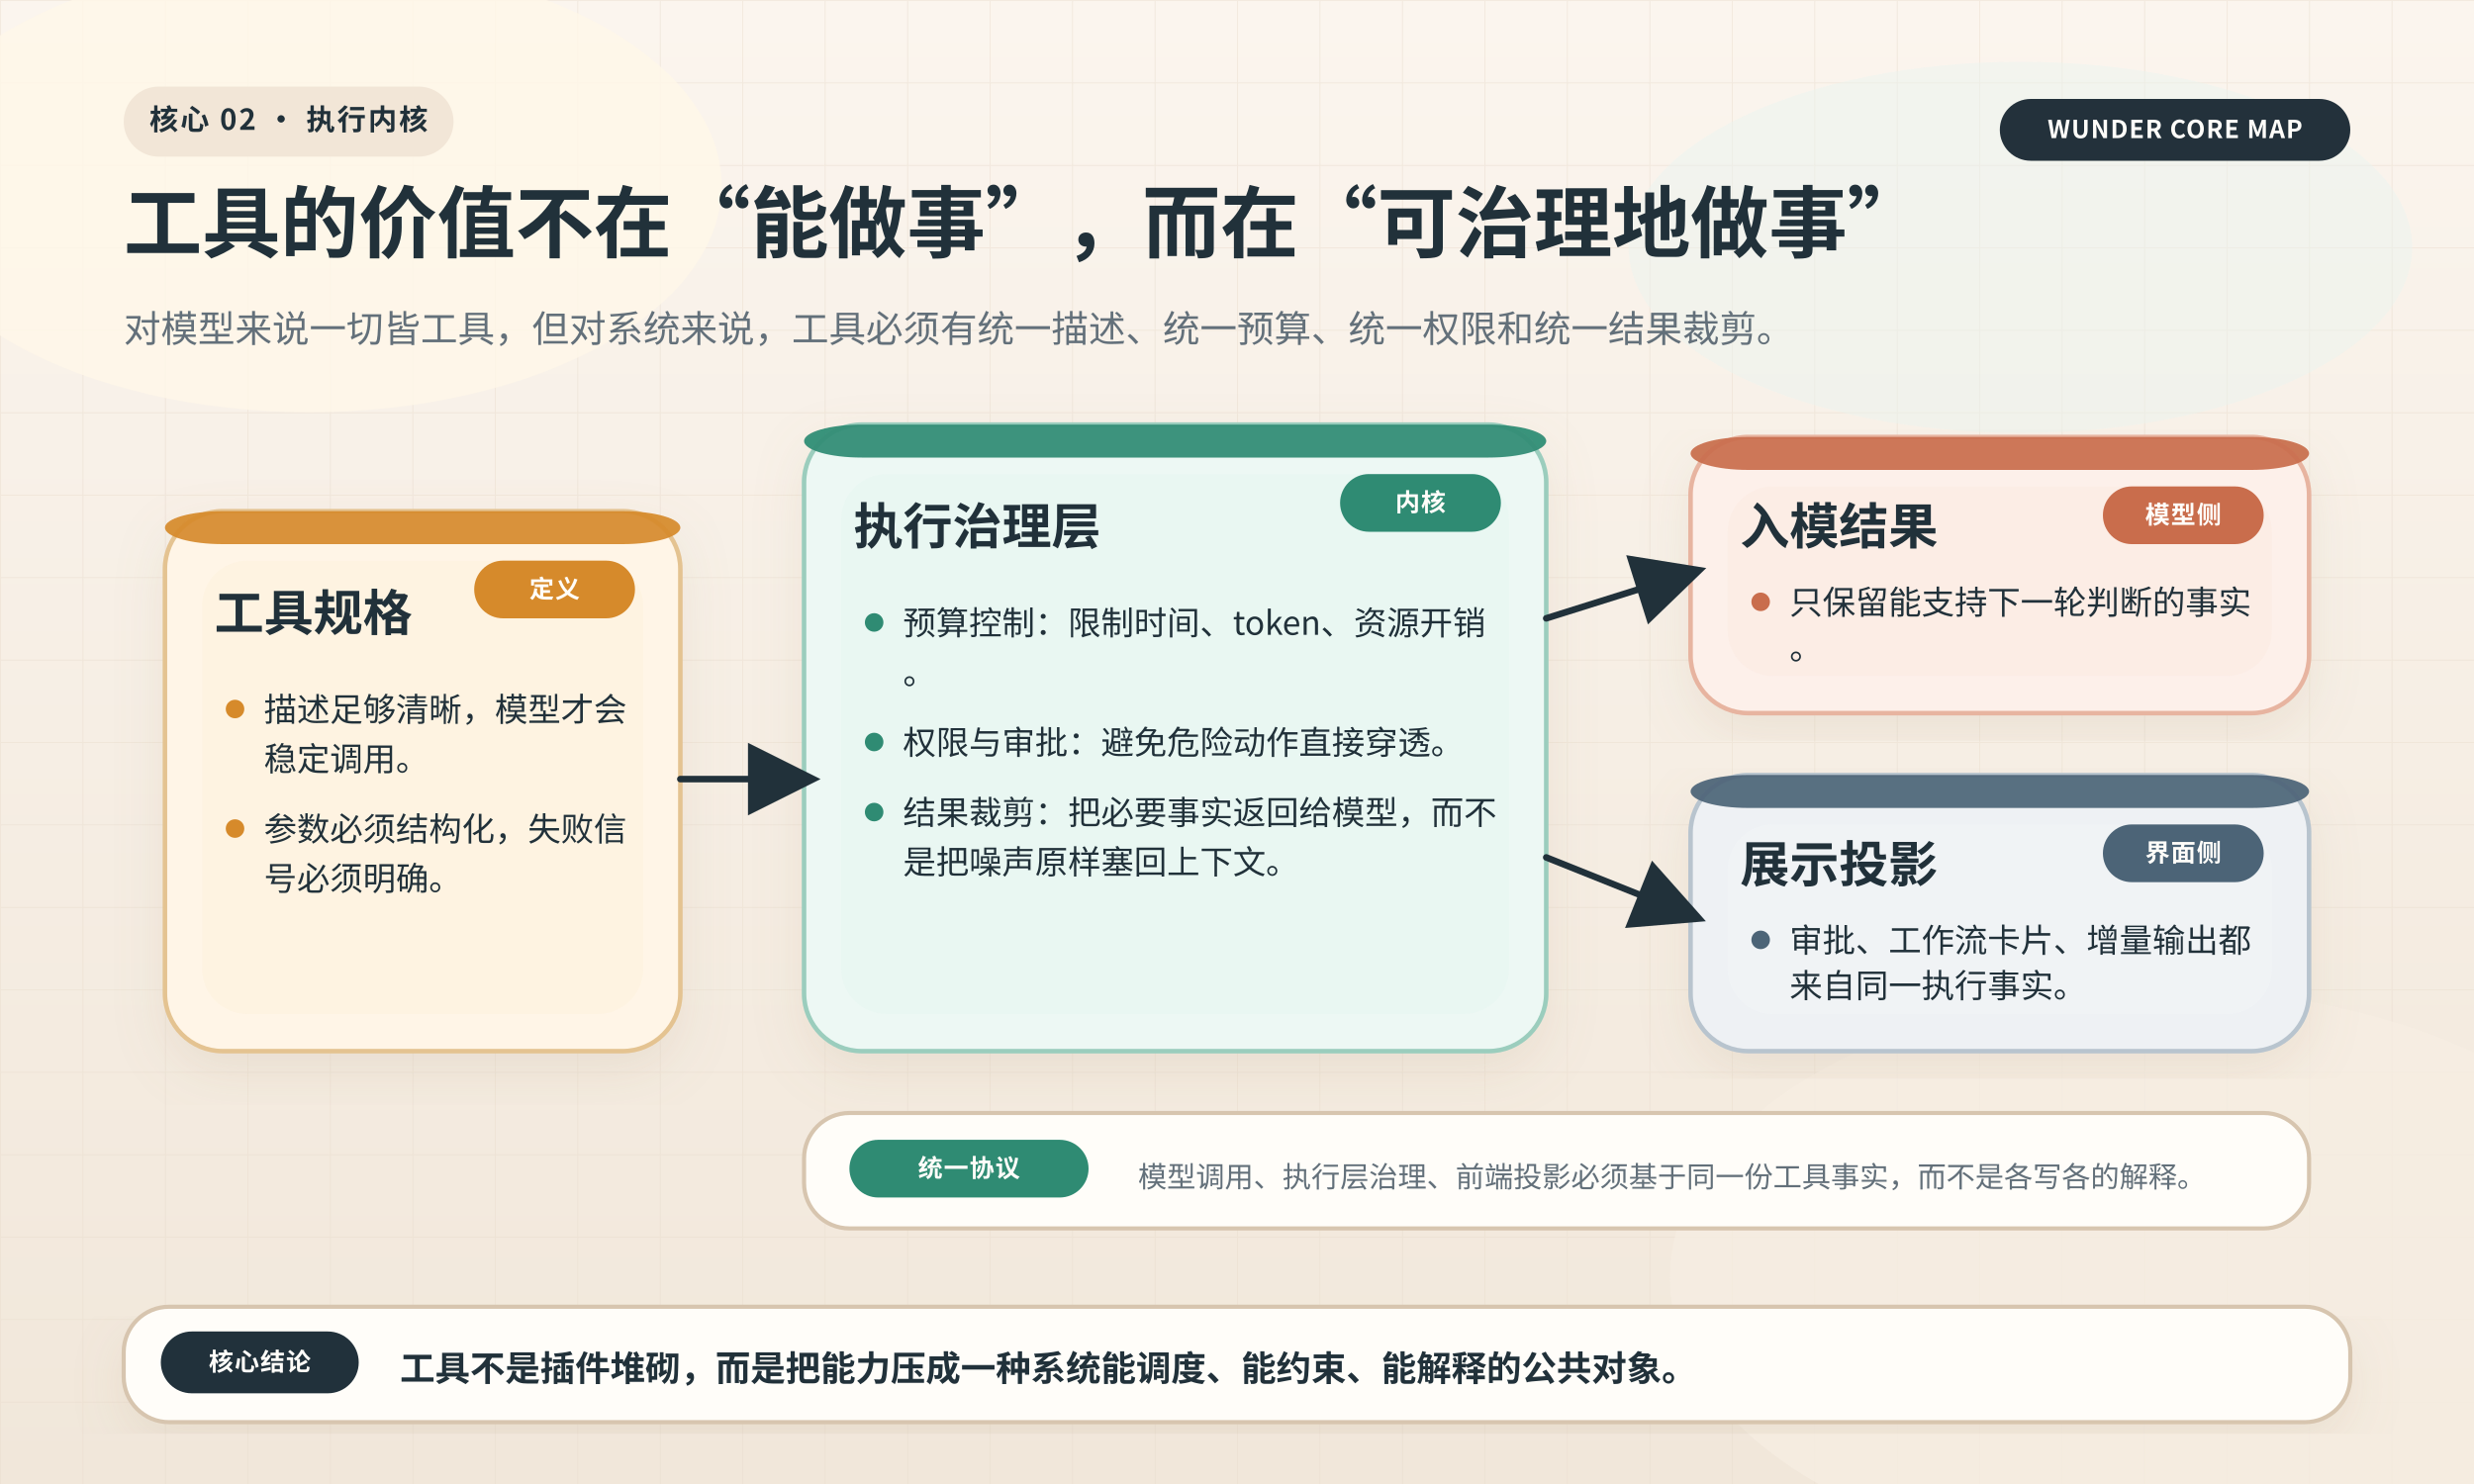
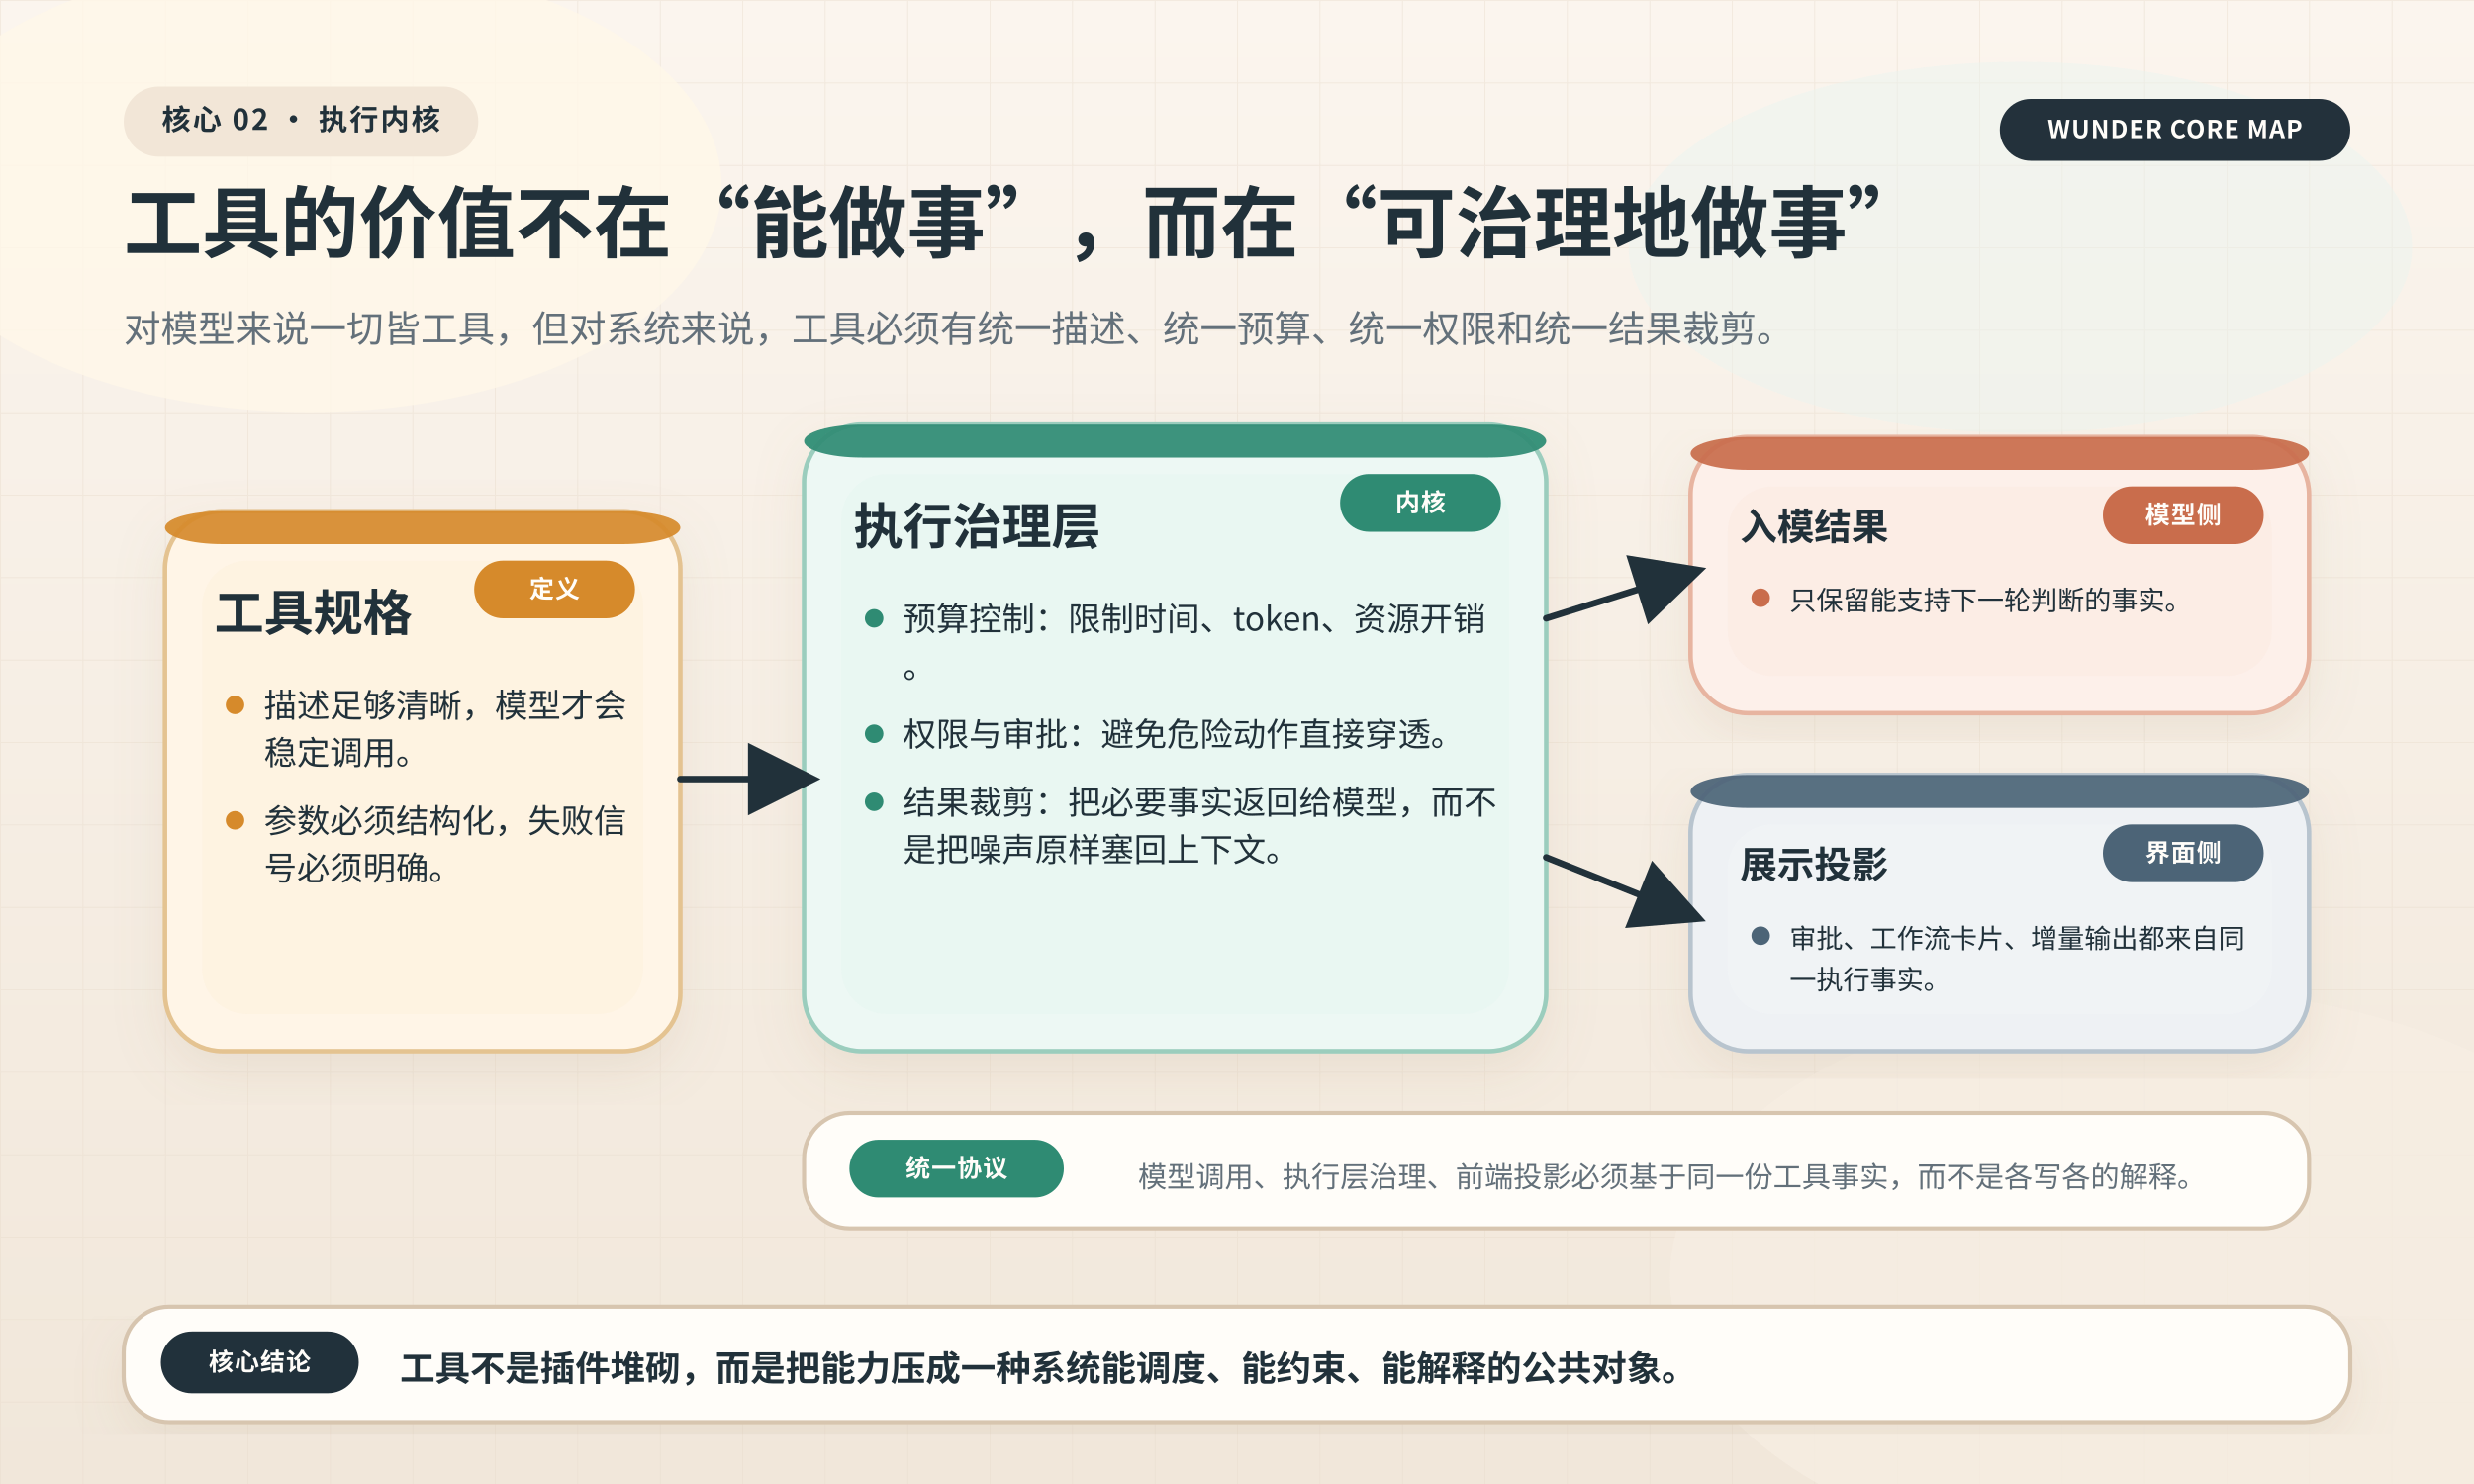
<svg xmlns="http://www.w3.org/2000/svg" width="1200" height="720" viewBox="0 0 1200 720">
  <style>
  .title { font: 700 38px "Microsoft YaHei", "PingFang SC", "Noto Sans CJK SC", sans-serif; fill: #21313A; }
  .subtitle { font: 400 18px "Microsoft YaHei", "PingFang SC", "Noto Sans CJK SC", sans-serif; fill: #63707A; }
  .eyebrow { font: 700 14px "Microsoft YaHei", "PingFang SC", "Noto Sans CJK SC", sans-serif; fill: #21313A; letter-spacing: 1px; }
  .badge { font: 700 13px "Microsoft YaHei", "PingFang SC", "Noto Sans CJK SC", sans-serif; fill: #21313A; }
  .card-title { font: 700 24px "Microsoft YaHei", "PingFang SC", "Noto Sans CJK SC", sans-serif; fill: #21313A; }
  .card-body { font: 400 16px "Microsoft YaHei", "PingFang SC", "Noto Sans CJK SC", sans-serif; fill: #21313A; }
  .small { font: 400 14px "Microsoft YaHei", "PingFang SC", "Noto Sans CJK SC", sans-serif; fill: #63707A; }
  .center-title { font: 700 26px "Microsoft YaHei", "PingFang SC", "Noto Sans CJK SC", sans-serif; fill: #21313A; }
  .center-body { font: 400 16px "Microsoft YaHei", "PingFang SC", "Noto Sans CJK SC", sans-serif; fill: #21313A; }
  .ribbon { font: 700 17px "Microsoft YaHei", "PingFang SC", "Noto Sans CJK SC", sans-serif; fill: #21313A; }
  .tag { font: 700 12px "Microsoft YaHei", "PingFang SC", "Noto Sans CJK SC", sans-serif; fill: #FFFDF9; letter-spacing: 0.5px; }
  .flow { stroke: #21313A; stroke-width: 3.2; fill: none; stroke-linecap: round; stroke-linejoin: round; marker-end: url(#arrow); }
  .flow-soft { stroke: #63707A; stroke-width: 2.6; fill: none; stroke-linecap: round; stroke-linejoin: round; marker-end: url(#arrow-soft); }
  .dash { stroke-dasharray: 8 8; }
</style>
  <defs>
    <linearGradient id="bg-grad" x1="0" y1="0" x2="0" y2="1">
      <stop offset="0%" stop-color="#FBF5EE" />
      <stop offset="100%" stop-color="#F1E7DA" />
    </linearGradient>
    <filter id="shadow" x="-10%" y="-10%" width="120%" height="120%">
      <feDropShadow dx="0" dy="10" stdDeviation="12" flood-color="#B39C82" flood-opacity="0.16" />
    </filter>
    <pattern id="grid" width="40" height="40" patternUnits="userSpaceOnUse">
      <path d="M 40 0 L 0 0 0 40" fill="none" stroke="#E8DCCD" stroke-width="1" />
    </pattern>
    <marker id="arrow" markerWidth="11" markerHeight="11" refX="8.5" refY="5.5" orient="auto">
      <path d="M0,0 L11,5.5 L0,11 z" fill="#21313A" />
    </marker>
    <marker id="arrow-soft" markerWidth="10" markerHeight="10" refX="8" refY="5" orient="auto">
      <path d="M0,0 L10,5 L0,10 z" fill="#63707A" />
    </marker>
  </defs>
  <rect x="0" y="0" width="1200" height="720" fill="url(#bg-grad)" />
  <rect x="0" y="0" width="1200" height="720" fill="url(#grid)" opacity="0.45" />
  <ellipse cx="150" cy="90" rx="200" ry="110" fill="#FFF7E8" opacity="0.8" />
  <ellipse cx="1050" cy="620" rx="240" ry="140" fill="#F7EEE3" opacity="0.7" />
  <ellipse cx="980" cy="120" rx="190" ry="90" fill="#E8F4F0" opacity="0.45" />
-   <rect x="60" y="42" width="160" height="34" rx="17" ry="17" fill="#F2E6D7" />
-   <text x="140.0" y="63.0" class="eyebrow" text-anchor="middle" fill="#21313A">核心 02 · 执行内核</text>
+   <rect x="60" y="42" width="172" height="34" rx="17" ry="17" fill="#F2E6D7" />
+   <text x="146.0" y="63.0" class="eyebrow" text-anchor="middle" fill="#21313A">核心 02 · 执行内核</text>
  <text x="60" y="122" class="title" text-anchor="start">
    <tspan x="60" dy="0">工具的价值不在“能做事”，而在“可治理地做事”</tspan>
  </text>
  <text x="60" y="166" class="subtitle" text-anchor="start">
    <tspan x="60" dy="0">对模型来说一切皆工具，但对系统来说，工具必须有统一描述、统一预算、统一权限和统一结果裁剪。</tspan>
  </text>
  <rect x="970" y="48" width="170" height="30" rx="15" ry="15" fill="#23313B" />
  <text x="1055.0" y="67.0" class="tag" text-anchor="middle" fill="#FFFDF9">WUNDER CORE MAP</text>
  <g filter="url(#shadow)">
    <rect x="80" y="248" width="250" height="262" rx="28" ry="28" fill="#FFF5E7" stroke="#E4C391" stroke-width="2.2" />
    <rect x="80" y="248" width="250" height="16" rx="28" ry="28" fill="#D68A2B" opacity="0.92" />
    <rect x="98" y="272" width="214" height="220" rx="22" ry="22" fill="#FDF1DD" opacity="0.58" />
  </g>
  <rect x="230" y="272" width="78" height="28" rx="14" ry="14" fill="#D68A2B" />
  <text x="269.0" y="290.0" class="tag" text-anchor="middle" fill="#FFFDF9">定义</text>
-   <text x="104" y="306" class="card-title" text-anchor="start">
+   <text x="104" y="306" class="card-title" text-anchor="start" style="font-size:24px">
    <tspan x="104" dy="0">工具规格</tspan>
  </text>
-   <circle cx="114" cy="344" r="4.5" fill="#D68A2B" />
-   <text x="128" y="350" class="card-body" text-anchor="start">
+   <circle cx="114" cy="342" r="4.5" fill="#D68A2B" />
+   <text x="128" y="348" class="card-body" text-anchor="start" style="font-size:16px">
    <tspan x="128" dy="0">描述足够清晰，模型才会</tspan>
-     <tspan x="128" dy="24">稳定调用。</tspan>
+     <tspan x="128" dy="23">稳定调用。</tspan>
  </text>
-   <circle cx="114" cy="402" r="4.5" fill="#D68A2B" />
-   <text x="128" y="408" class="card-body" text-anchor="start">
+   <circle cx="114" cy="398" r="4.5" fill="#D68A2B" />
+   <text x="128" y="404" class="card-body" text-anchor="start" style="font-size:16px">
    <tspan x="128" dy="0">参数必须结构化，失败信</tspan>
-     <tspan x="128" dy="24">号必须明确。</tspan>
+     <tspan x="128" dy="23">号必须明确。</tspan>
  </text>
  <g filter="url(#shadow)">
    <rect x="390" y="206" width="360" height="304" rx="28" ry="28" fill="#EDF8F4" stroke="#9BCDBD" stroke-width="2.2" />
    <rect x="390" y="206" width="360" height="16" rx="28" ry="28" fill="#2F8B73" opacity="0.92" />
    <rect x="408" y="230" width="324" height="262" rx="22" ry="22" fill="#E7F6F1" opacity="0.58" />
  </g>
  <rect x="650" y="230" width="78" height="28" rx="14" ry="14" fill="#2F8B73" />
  <text x="689.0" y="248.0" class="tag" text-anchor="middle" fill="#FFFDF9">内核</text>
-   <text x="414" y="264" class="card-title" text-anchor="start">
+   <text x="414" y="264" class="card-title" text-anchor="start" style="font-size:24px">
    <tspan x="414" dy="0">执行治理层</tspan>
  </text>
-   <circle cx="424" cy="302" r="4.5" fill="#2F8B73" />
-   <text x="438" y="308" class="card-body" text-anchor="start">
+   <circle cx="424" cy="300" r="4.5" fill="#2F8B73" />
+   <text x="438" y="306" class="card-body" text-anchor="start" style="font-size:16px">
    <tspan x="438" dy="0">预算控制：限制时间、token、资源开销</tspan>
-     <tspan x="438" dy="24">。</tspan>
+     <tspan x="438" dy="23">。</tspan>
  </text>
-   <circle cx="424" cy="360" r="4.5" fill="#2F8B73" />
-   <text x="438" y="366" class="card-body" text-anchor="start">
+   <circle cx="424" cy="356" r="4.5" fill="#2F8B73" />
+   <text x="438" y="362" class="card-body" text-anchor="start" style="font-size:16px">
    <tspan x="438" dy="0">权限与审批：避免危险动作直接穿透。</tspan>
  </text>
-   <circle cx="424" cy="394" r="4.5" fill="#2F8B73" />
-   <text x="438" y="400" class="card-body" text-anchor="start">
+   <circle cx="424" cy="389" r="4.5" fill="#2F8B73" />
+   <text x="438" y="395" class="card-body" text-anchor="start" style="font-size:16px">
    <tspan x="438" dy="0">结果裁剪：把必要事实返回给模型，而不</tspan>
-     <tspan x="438" dy="24">是把噪声原样塞回上下文。</tspan>
+     <tspan x="438" dy="23">是把噪声原样塞回上下文。</tspan>
  </text>
  <g filter="url(#shadow)">
    <rect x="820" y="212" width="300" height="134" rx="28" ry="28" fill="#FDF0EA" stroke="#E7B4A0" stroke-width="2.2" />
    <rect x="820" y="212" width="300" height="16" rx="28" ry="28" fill="#C96D4C" opacity="0.92" />
    <rect x="838" y="236" width="264" height="92" rx="22" ry="22" fill="#FBEAE2" opacity="0.58" />
  </g>
  <rect x="1020" y="236" width="78" height="28" rx="14" ry="14" fill="#C96D4C" />
  <text x="1059.0" y="254.0" class="tag" text-anchor="middle" fill="#FFFDF9">模型侧</text>
-   <text x="844" y="264" class="card-title" text-anchor="start">
+   <text x="844" y="262" class="card-title" text-anchor="start" style="font-size:18px">
    <tspan x="844" dy="0">入模结果</tspan>
  </text>
-   <circle cx="854" cy="292" r="4.5" fill="#C96D4C" />
-   <text x="868" y="298" class="card-body" text-anchor="start">
-     <tspan x="868" dy="0">只保留能支持下一轮判断的事实</tspan>
-     <tspan x="868" dy="22">。</tspan>
+   <circle cx="854" cy="290" r="4.5" fill="#C96D4C" />
+   <text x="868" y="296" class="card-body" text-anchor="start" style="font-size:13px">
+     <tspan x="868" dy="0">只保留能支持下一轮判断的事实。</tspan>
  </text>
  <g filter="url(#shadow)">
    <rect x="820" y="376" width="300" height="134" rx="28" ry="28" fill="#EEF1F4" stroke="#B8C4CE" stroke-width="2.2" />
    <rect x="820" y="376" width="300" height="16" rx="28" ry="28" fill="#4C6477" opacity="0.92" />
    <rect x="838" y="400" width="264" height="92" rx="22" ry="22" fill="#F2F5F7" opacity="0.58" />
  </g>
  <rect x="1020" y="400" width="78" height="28" rx="14" ry="14" fill="#4C6477" />
  <text x="1059.0" y="418.0" class="tag" text-anchor="middle" fill="#FFFDF9">界面侧</text>
-   <text x="844" y="428" class="card-title" text-anchor="start">
+   <text x="844" y="426" class="card-title" text-anchor="start" style="font-size:18px">
    <tspan x="844" dy="0">展示投影</tspan>
  </text>
-   <circle cx="854" cy="456" r="4.5" fill="#4C6477" />
-   <text x="868" y="462" class="card-body" text-anchor="start">
-     <tspan x="868" dy="0">审批、工作流卡片、增量输出都</tspan>
-     <tspan x="868" dy="22">来自同一执行事实。</tspan>
+   <circle cx="854" cy="454" r="4.5" fill="#4C6477" />
+   <text x="868" y="460" class="card-body" text-anchor="start" style="font-size:13px">
+     <tspan x="868" dy="0">审批、工作流卡片、增量输出都来自同</tspan>
+     <tspan x="868" dy="20">一执行事实。</tspan>
  </text>
  <path class="flow" d="M330,378 L390,378" />
  <path class="flow" d="M750,300 L820,278" />
  <path class="flow" d="M750,416 L820,444" />
  <rect x="390" y="540" width="730" height="56" rx="22" ry="22" fill="#FFFDF9" stroke="#D7C5AF" stroke-width="2" />
-   <rect x="412" y="553" width="116" height="28" rx="14" ry="14" fill="#2F8B73" />
-   <text x="470.0" y="571.0" class="tag" text-anchor="middle" fill="#FFFDF9">统一协议</text>
+   <rect x="412" y="553" width="104" height="28" rx="14" ry="14" fill="#2F8B73" />
+   <text x="464.0" y="571.0" class="tag" text-anchor="middle" fill="#FFFDF9">统一协议</text>
  <text x="552" y="576" class="small" text-anchor="start">
    <tspan x="552" dy="0">模型调用、执行层治理、前端投影必须基于同一份工具事实，而不是各写各的解释。</tspan>
  </text>
  <rect x="60" y="634" width="1080" height="56" rx="22" ry="22" fill="#FFFDF9" stroke="#D7C5AF" stroke-width="2" filter="url(#shadow)" />
  <rect x="78" y="646" width="96" height="30" rx="15" ry="15" fill="#21313B" />
  <text x="126.0" y="665.0" class="tag" text-anchor="middle" fill="#FFFDF9">核心结论</text>
  <text x="194" y="670" class="ribbon" text-anchor="start">
    <tspan x="194" dy="0">工具不是插件堆砌，而是把能力压成一种系统能调度、能约束、能解释的公共对象。</tspan>
  </text>
</svg>
